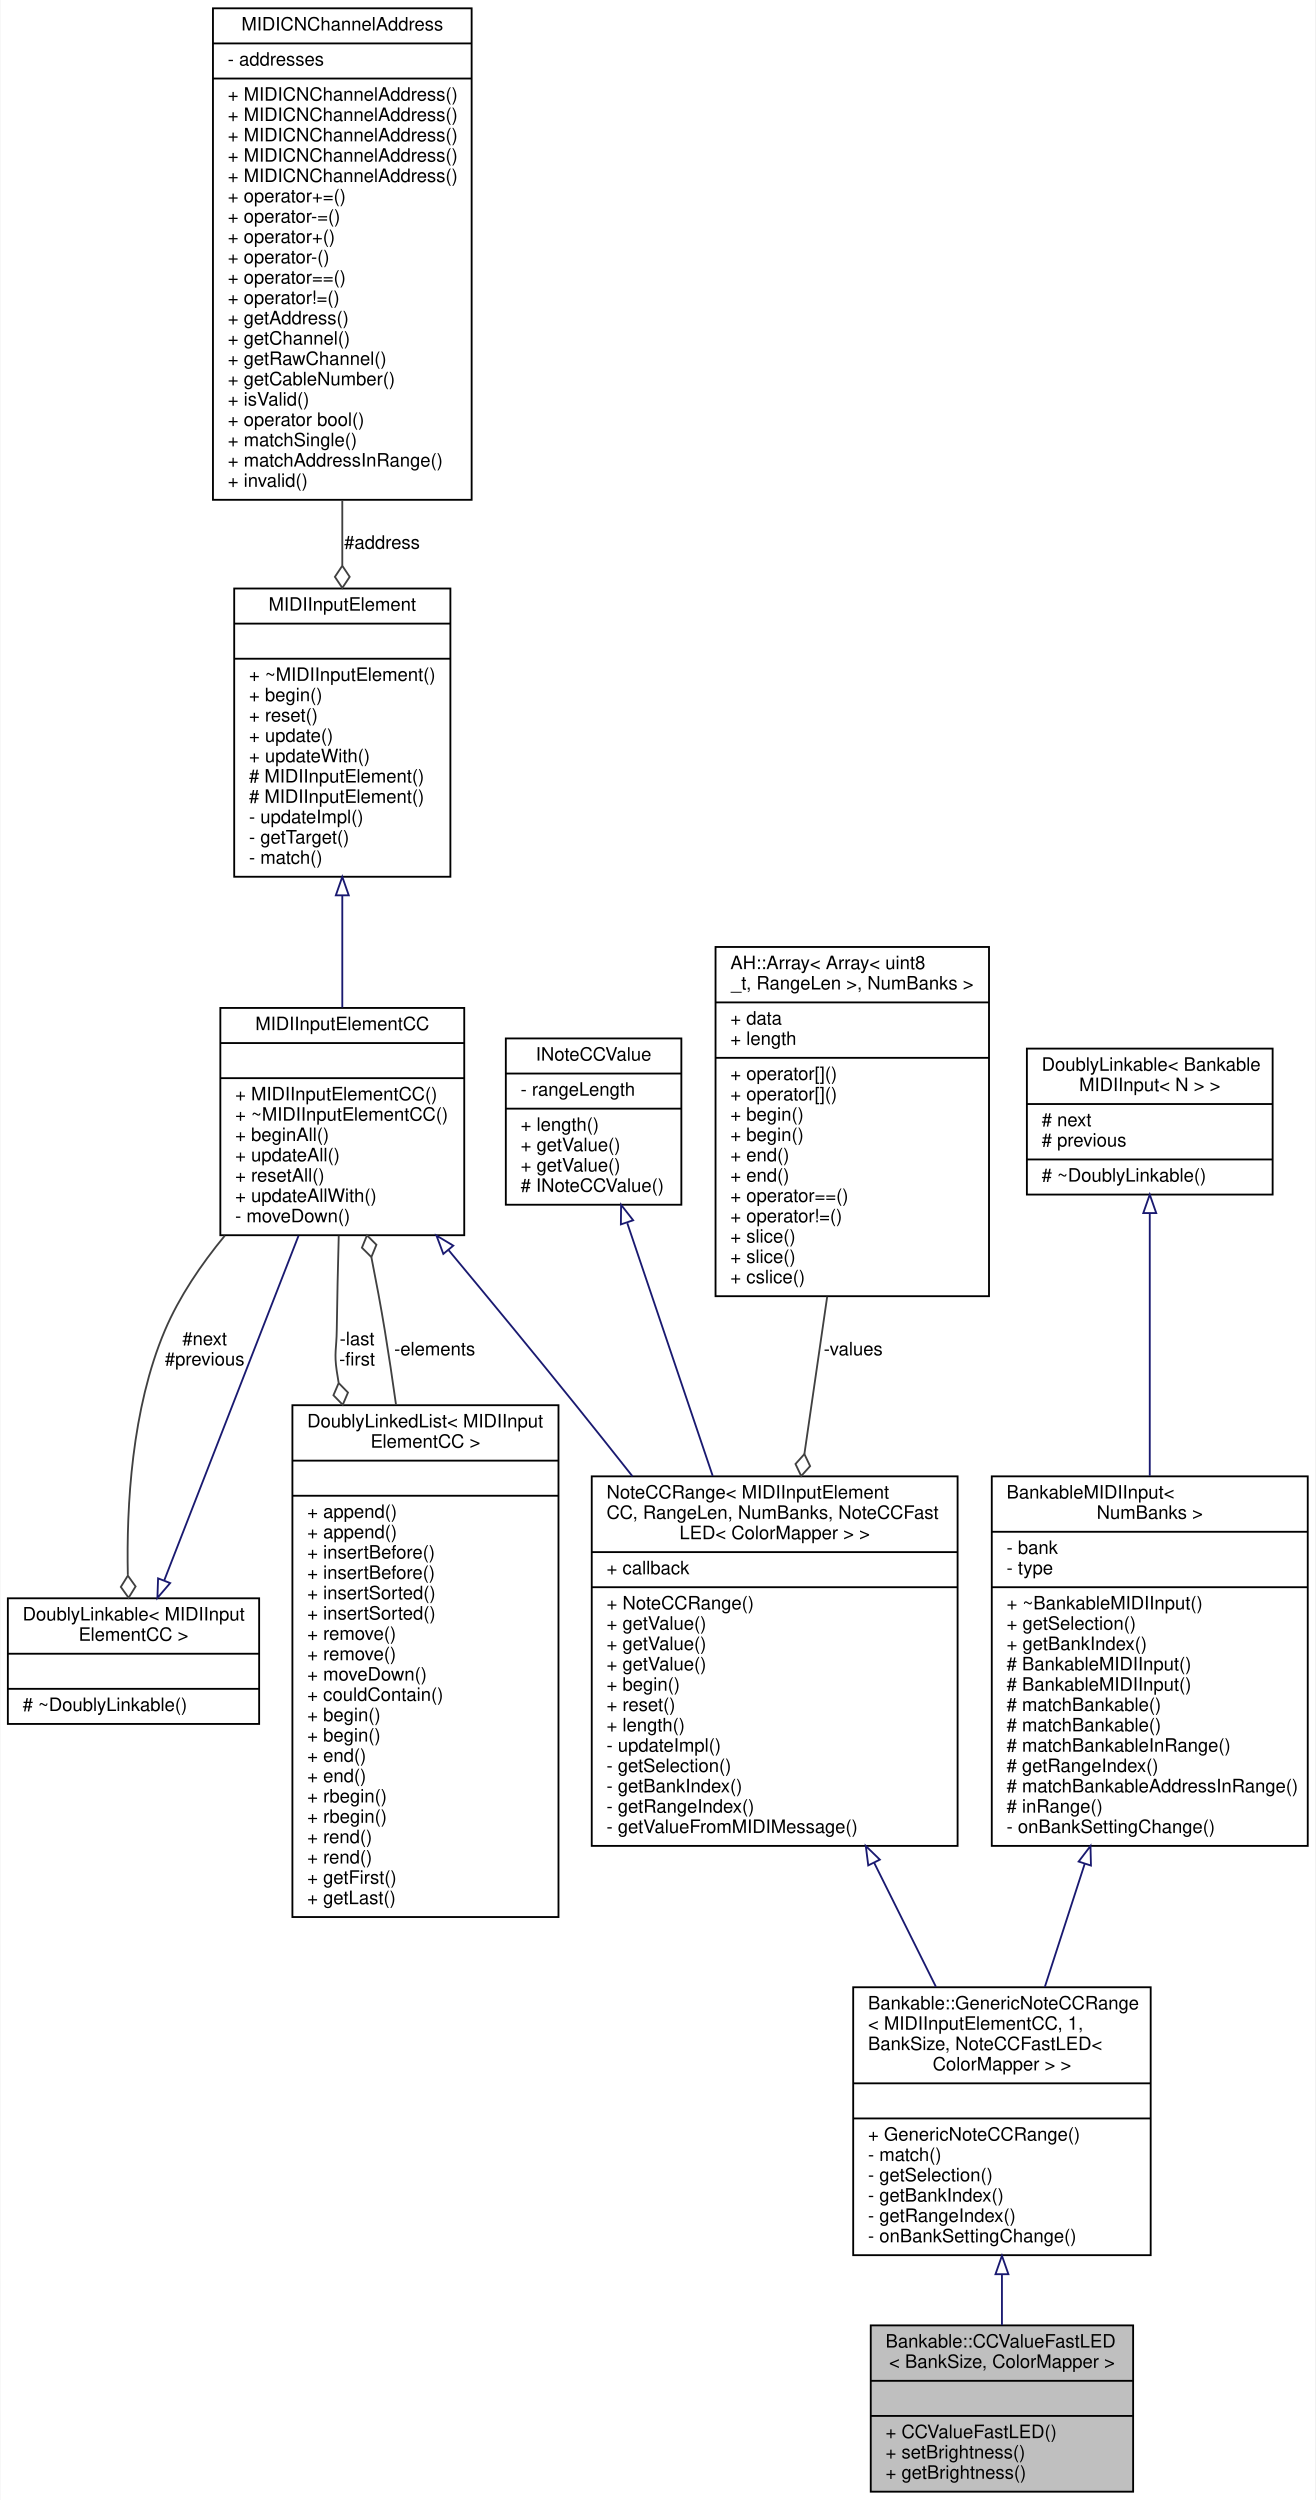
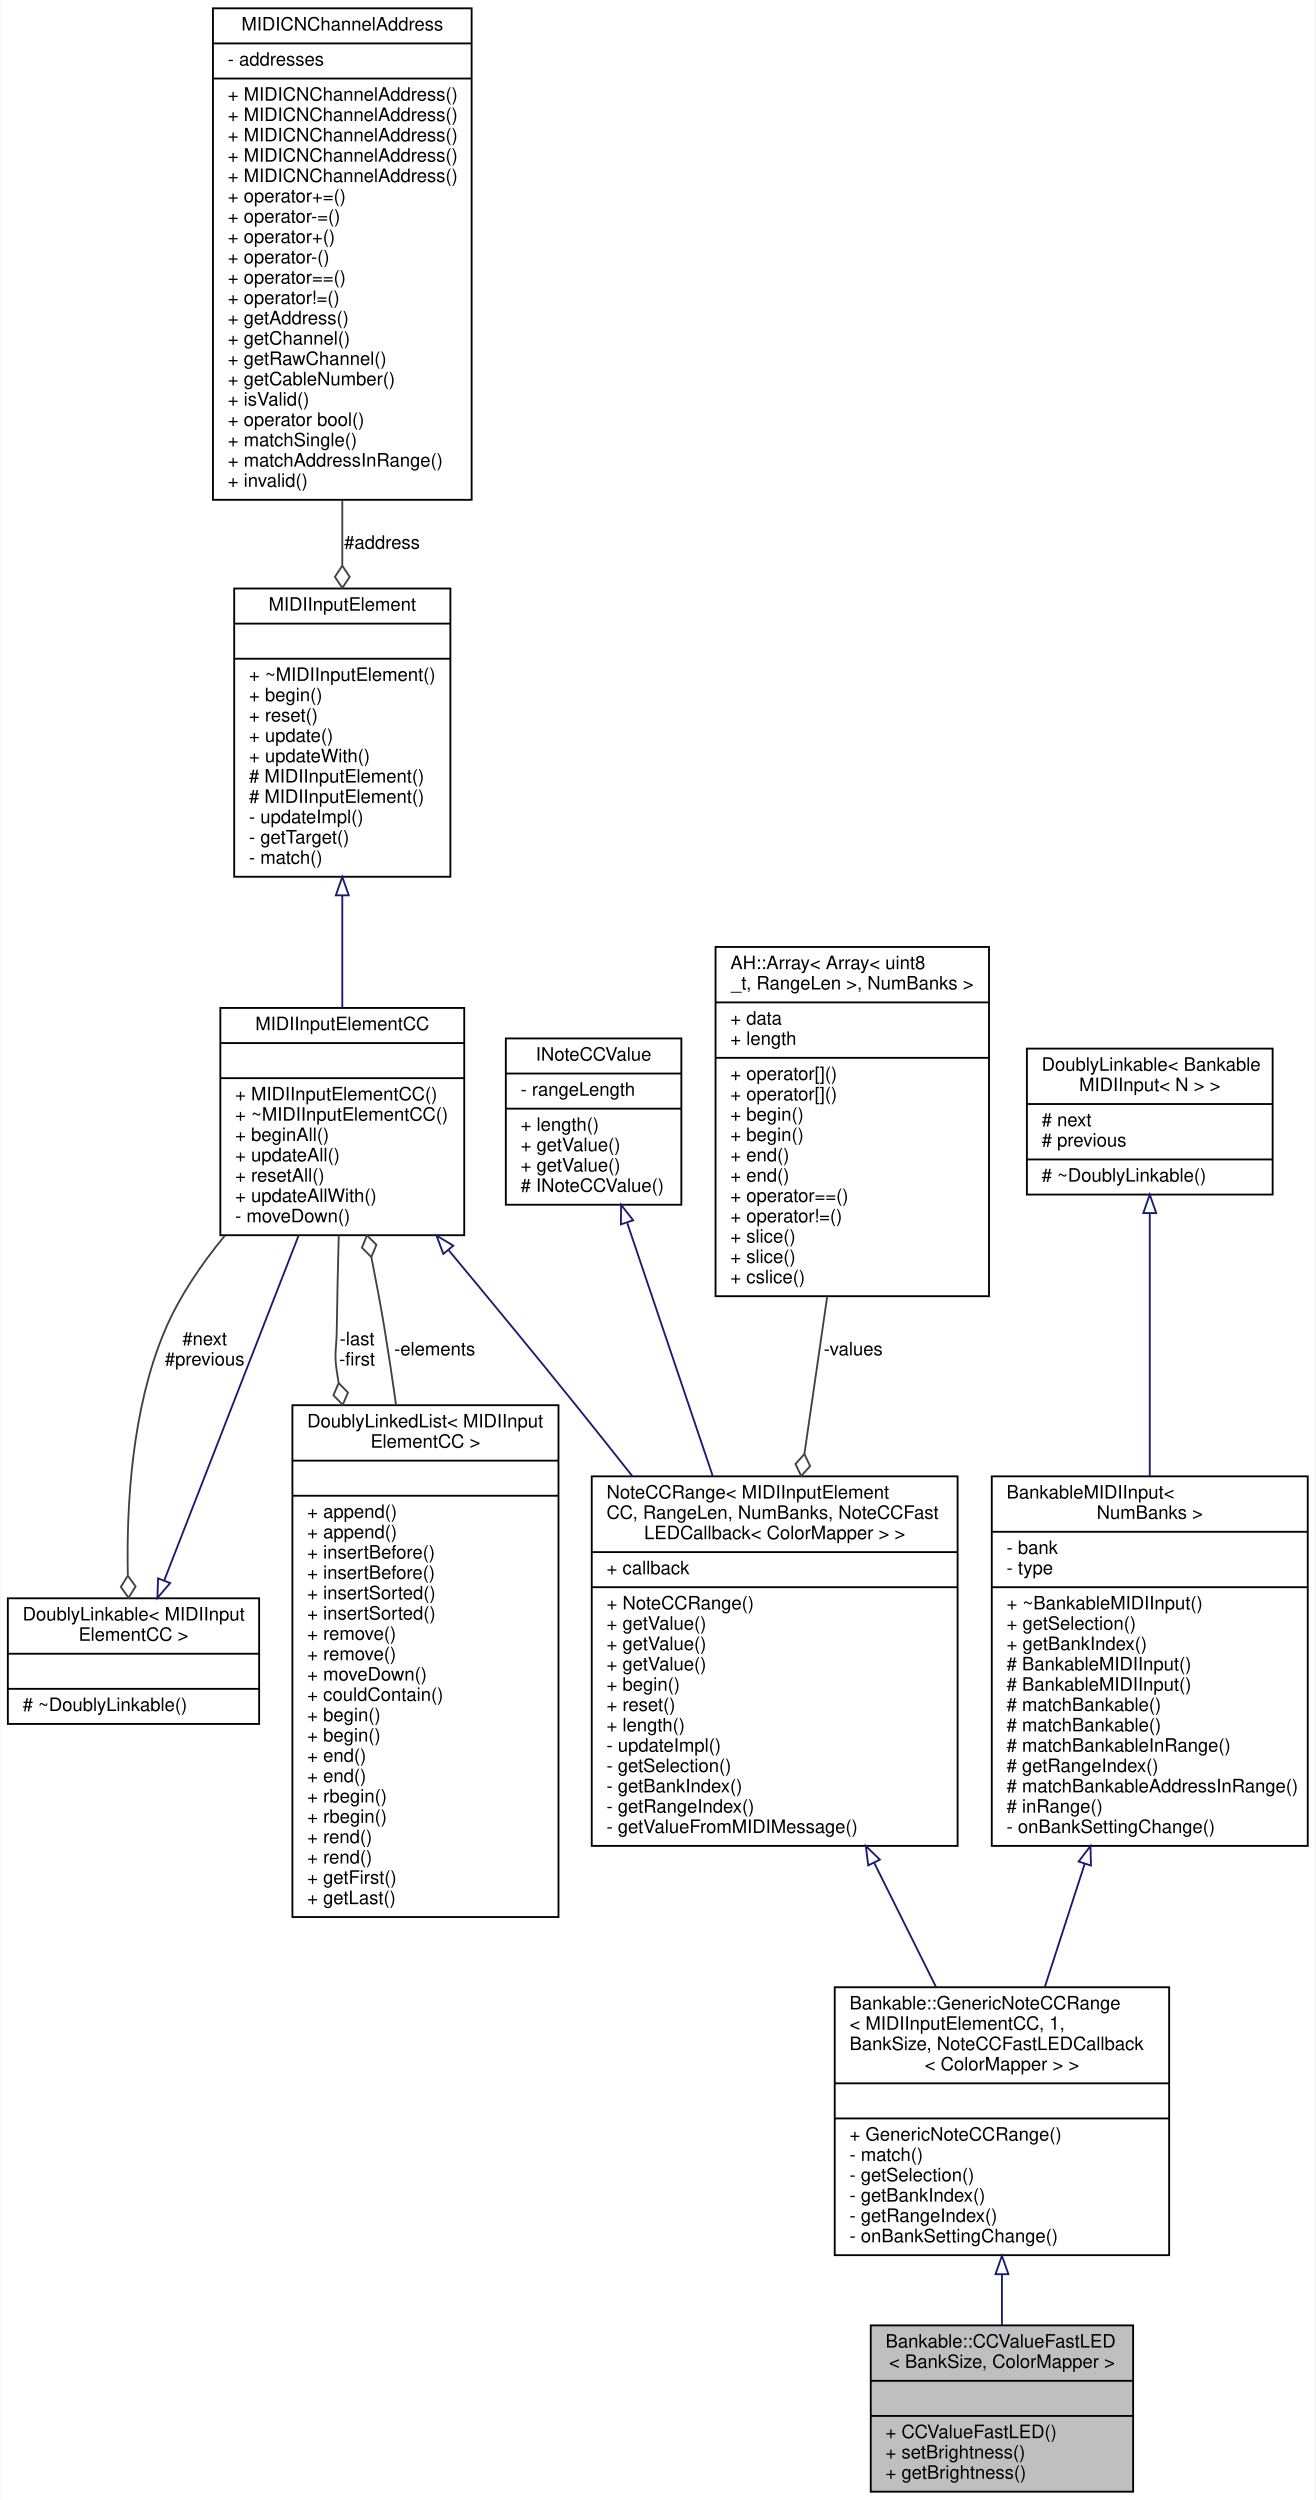
<svg xmlns="http://www.w3.org/2000/svg" xmlns:xlink="http://www.w3.org/1999/xlink" width="712pt" height="1353pt" viewBox="0.00 0.00 711.50 1353.00">
  <g id="graph0" class="graph" transform="scale(1 1) rotate(0) translate(4 1349)">
    <polygon fill="white" stroke="none" points="-4,4 -4,-1349 707.5,-1349 707.5,4 -4,4" />
    <g id="node1" class="node">
      <g id="a_node1">
        <a xlink:title=" ">
          <polygon fill="#bfbfbf" stroke="black" points="467,-0.5 467,-90.5 609,-90.5 609,-0.5 467,-0.5" />
          <text text-anchor="start" x="475" y="-78.5" font-family="Helvetica,sans-Serif" font-size="10.00">Bankable::CCValueFastLED</text>
          <text text-anchor="middle" x="538" y="-67.5" font-family="Helvetica,sans-Serif" font-size="10.00">&lt; BankSize, ColorMapper &gt;</text>
          <polyline fill="none" stroke="black" points="467,-60.5 609,-60.5 " />
          <text text-anchor="middle" x="538" y="-48.5" font-family="Helvetica,sans-Serif" font-size="10.00"> </text>
          <polyline fill="none" stroke="black" points="467,-41.5 609,-41.5 " />
          <text text-anchor="start" x="475" y="-29.5" font-family="Helvetica,sans-Serif" font-size="10.00">+ CCValueFastLED()</text>
          <text text-anchor="start" x="475" y="-18.5" font-family="Helvetica,sans-Serif" font-size="10.00">+ setBrightness()</text>
          <text text-anchor="start" x="475" y="-7.5" font-family="Helvetica,sans-Serif" font-size="10.00">+ getBrightness()</text>
        </a>
      </g>
    </g>
    <g id="node2" class="node">
      <g id="a_node2">
        <a xlink:href="../../da/df0/classBankable_1_1GenericNoteCCRange.html" target="_top" xlink:title=" ">
-           <polygon fill="white" stroke="black" points="457.5,-128.5 457.5,-273.5 618.5,-273.5 618.5,-128.5 457.5,-128.5" />
-           <text text-anchor="start" x="465.5" y="-261.5" font-family="Helvetica,sans-Serif" font-size="10.00">Bankable::GenericNoteCCRange</text>
-           <text text-anchor="start" x="465.5" y="-250.5" font-family="Helvetica,sans-Serif" font-size="10.00">&lt; MIDIInputElementCC, 1,</text>
-           <text text-anchor="start" x="465.5" y="-239.5" font-family="Helvetica,sans-Serif" font-size="10.00"> BankSize, NoteCCFastLED&lt;</text>
-           <text text-anchor="middle" x="538" y="-228.5" font-family="Helvetica,sans-Serif" font-size="10.00"> ColorMapper &gt; &gt;</text>
-           <polyline fill="none" stroke="black" points="457.5,-221.5 618.5,-221.5 " />
+           <polygon fill="white" stroke="black" points="447.5,-128.5 447.5,-273.5 628.5,-273.5 628.5,-128.5 447.5,-128.5" />
+           <text text-anchor="start" x="455.5" y="-261.5" font-family="Helvetica,sans-Serif" font-size="10.00">Bankable::GenericNoteCCRange</text>
+           <text text-anchor="start" x="455.5" y="-250.5" font-family="Helvetica,sans-Serif" font-size="10.00">&lt; MIDIInputElementCC, 1,</text>
+           <text text-anchor="start" x="455.5" y="-239.5" font-family="Helvetica,sans-Serif" font-size="10.00"> BankSize, NoteCCFastLEDCallback</text>
+           <text text-anchor="middle" x="538" y="-228.5" font-family="Helvetica,sans-Serif" font-size="10.00">&lt; ColorMapper &gt; &gt;</text>
+           <polyline fill="none" stroke="black" points="447.5,-221.5 628.5,-221.5 " />
          <text text-anchor="middle" x="538" y="-209.5" font-family="Helvetica,sans-Serif" font-size="10.00"> </text>
-           <polyline fill="none" stroke="black" points="457.5,-202.5 618.5,-202.5 " />
-           <text text-anchor="start" x="465.5" y="-190.5" font-family="Helvetica,sans-Serif" font-size="10.00">+ GenericNoteCCRange()</text>
-           <text text-anchor="start" x="465.5" y="-179.5" font-family="Helvetica,sans-Serif" font-size="10.00">- match()</text>
-           <text text-anchor="start" x="465.5" y="-168.5" font-family="Helvetica,sans-Serif" font-size="10.00">- getSelection()</text>
-           <text text-anchor="start" x="465.5" y="-157.5" font-family="Helvetica,sans-Serif" font-size="10.00">- getBankIndex()</text>
-           <text text-anchor="start" x="465.5" y="-146.5" font-family="Helvetica,sans-Serif" font-size="10.00">- getRangeIndex()</text>
-           <text text-anchor="start" x="465.5" y="-135.5" font-family="Helvetica,sans-Serif" font-size="10.00">- onBankSettingChange()</text>
+           <polyline fill="none" stroke="black" points="447.5,-202.5 628.5,-202.5 " />
+           <text text-anchor="start" x="455.5" y="-190.5" font-family="Helvetica,sans-Serif" font-size="10.00">+ GenericNoteCCRange()</text>
+           <text text-anchor="start" x="455.5" y="-179.5" font-family="Helvetica,sans-Serif" font-size="10.00">- match()</text>
+           <text text-anchor="start" x="455.5" y="-168.5" font-family="Helvetica,sans-Serif" font-size="10.00">- getSelection()</text>
+           <text text-anchor="start" x="455.5" y="-157.5" font-family="Helvetica,sans-Serif" font-size="10.00">- getBankIndex()</text>
+           <text text-anchor="start" x="455.5" y="-146.5" font-family="Helvetica,sans-Serif" font-size="10.00">- getRangeIndex()</text>
+           <text text-anchor="start" x="455.5" y="-135.5" font-family="Helvetica,sans-Serif" font-size="10.00">- onBankSettingChange()</text>
        </a>
      </g>
    </g>
    <g id="edge1" class="edge">
      <path fill="none" stroke="midnightblue" d="M538,-117.984C538,-108.589 538,-99.3 538,-90.683" />
      <polygon fill="none" stroke="midnightblue" points="534.5,-118.194 538,-128.194 541.5,-118.194 534.5,-118.194" />
    </g>
    <g id="node3" class="node">
      <g id="a_node3">
        <a xlink:href="../../d2/df4/classNoteCCRange.html" target="_top" xlink:title=" ">
          <polygon fill="white" stroke="black" points="316,-350 316,-550 514,-550 514,-350 316,-350" />
          <text text-anchor="start" x="324" y="-538" font-family="Helvetica,sans-Serif" font-size="10.00">NoteCCRange&lt; MIDIInputElement</text>
          <text text-anchor="start" x="324" y="-527" font-family="Helvetica,sans-Serif" font-size="10.00">CC, RangeLen, NumBanks, NoteCCFast</text>
-           <text text-anchor="middle" x="415" y="-516" font-family="Helvetica,sans-Serif" font-size="10.00">LED&lt; ColorMapper &gt; &gt;</text>
+           <text text-anchor="middle" x="415" y="-516" font-family="Helvetica,sans-Serif" font-size="10.00">LEDCallback&lt; ColorMapper &gt; &gt;</text>
          <polyline fill="none" stroke="black" points="316,-509 514,-509 " />
          <text text-anchor="start" x="324" y="-497" font-family="Helvetica,sans-Serif" font-size="10.00">+ callback</text>
          <polyline fill="none" stroke="black" points="316,-490 514,-490 " />
          <text text-anchor="start" x="324" y="-478" font-family="Helvetica,sans-Serif" font-size="10.00">+ NoteCCRange()</text>
          <text text-anchor="start" x="324" y="-467" font-family="Helvetica,sans-Serif" font-size="10.00">+ getValue()</text>
          <text text-anchor="start" x="324" y="-456" font-family="Helvetica,sans-Serif" font-size="10.00">+ getValue()</text>
          <text text-anchor="start" x="324" y="-445" font-family="Helvetica,sans-Serif" font-size="10.00">+ getValue()</text>
          <text text-anchor="start" x="324" y="-434" font-family="Helvetica,sans-Serif" font-size="10.00">+ begin()</text>
          <text text-anchor="start" x="324" y="-423" font-family="Helvetica,sans-Serif" font-size="10.00">+ reset()</text>
          <text text-anchor="start" x="324" y="-412" font-family="Helvetica,sans-Serif" font-size="10.00">+ length()</text>
          <text text-anchor="start" x="324" y="-401" font-family="Helvetica,sans-Serif" font-size="10.00">- updateImpl()</text>
          <text text-anchor="start" x="324" y="-390" font-family="Helvetica,sans-Serif" font-size="10.00">- getSelection()</text>
          <text text-anchor="start" x="324" y="-379" font-family="Helvetica,sans-Serif" font-size="10.00">- getBankIndex()</text>
          <text text-anchor="start" x="324" y="-368" font-family="Helvetica,sans-Serif" font-size="10.00">- getRangeIndex()</text>
          <text text-anchor="start" x="324" y="-357" font-family="Helvetica,sans-Serif" font-size="10.00">- getValueFromMIDIMessage()</text>
        </a>
      </g>
    </g>
    <g id="edge2" class="edge">
      <path fill="none" stroke="midnightblue" d="M468.811,-340.941C480.143,-318.185 491.829,-294.718 502.297,-273.697" />
      <polygon fill="none" stroke="midnightblue" points="465.645,-339.447 464.32,-349.959 471.911,-342.568 465.645,-339.447" />
    </g>
    <g id="node4" class="node">
      <g id="a_node4">
        <a xlink:href="../../d3/d96/classMIDIInputElementCC.html" target="_top" xlink:title="Class for objects that listen for incoming MIDI Controller Change events.">
          <polygon fill="white" stroke="black" points="115,-680.5 115,-803.5 247,-803.5 247,-680.5 115,-680.5" />
          <text text-anchor="middle" x="181" y="-791.5" font-family="Helvetica,sans-Serif" font-size="10.00">MIDIInputElementCC</text>
          <polyline fill="none" stroke="black" points="115,-784.5 247,-784.5 " />
          <text text-anchor="middle" x="181" y="-772.5" font-family="Helvetica,sans-Serif" font-size="10.00"> </text>
          <polyline fill="none" stroke="black" points="115,-765.5 247,-765.5 " />
          <text text-anchor="start" x="123" y="-753.5" font-family="Helvetica,sans-Serif" font-size="10.00">+ MIDIInputElementCC()</text>
          <text text-anchor="start" x="123" y="-742.5" font-family="Helvetica,sans-Serif" font-size="10.00">+ ~MIDIInputElementCC()</text>
          <text text-anchor="start" x="123" y="-731.5" font-family="Helvetica,sans-Serif" font-size="10.00">+ beginAll()</text>
          <text text-anchor="start" x="123" y="-720.5" font-family="Helvetica,sans-Serif" font-size="10.00">+ updateAll()</text>
          <text text-anchor="start" x="123" y="-709.5" font-family="Helvetica,sans-Serif" font-size="10.00">+ resetAll()</text>
          <text text-anchor="start" x="123" y="-698.5" font-family="Helvetica,sans-Serif" font-size="10.00">+ updateAllWith()</text>
          <text text-anchor="start" x="123" y="-687.5" font-family="Helvetica,sans-Serif" font-size="10.00">- moveDown()</text>
        </a>
      </g>
    </g>
    <g id="edge3" class="edge">
      <path fill="none" stroke="midnightblue" d="M238.579,-672.373C260.198,-646.388 284.883,-616.457 307,-589 317.115,-576.443 327.671,-563.17 338.051,-550.017" />
      <polygon fill="none" stroke="midnightblue" points="235.684,-670.38 231.974,-680.304 241.063,-674.86 235.684,-670.38" />
    </g>
    <g id="node7" class="node">
      <g id="a_node7">
        <a xlink:href="../../d4/d23/classDoublyLinkable.html" target="_top" xlink:title=" ">
          <polygon fill="white" stroke="black" points="0,-416 0,-484 136,-484 136,-416 0,-416" />
          <text text-anchor="start" x="8" y="-472" font-family="Helvetica,sans-Serif" font-size="10.00">DoublyLinkable&lt; MIDIInput</text>
          <text text-anchor="middle" x="68" y="-461" font-family="Helvetica,sans-Serif" font-size="10.00">ElementCC &gt;</text>
          <polyline fill="none" stroke="black" points="0,-454 136,-454 " />
          <text text-anchor="middle" x="68" y="-442" font-family="Helvetica,sans-Serif" font-size="10.00"> </text>
          <polyline fill="none" stroke="black" points="0,-435 136,-435 " />
          <text text-anchor="start" x="8" y="-423" font-family="Helvetica,sans-Serif" font-size="10.00"># ~DoublyLinkable()</text>
        </a>
      </g>
    </g>
    <g id="edge7" class="edge">
      <path fill="none" stroke="#404040" d="M117.392,-680.221C104.626,-664.737 92.764,-647.266 85,-629 67.022,-586.704 64.152,-533.799 64.928,-496.7" />
      <polygon fill="none" stroke="#404040" points="64.942,-496.274 61.142,-490.146 65.336,-484.28 69.137,-490.409 64.942,-496.274" />
      <text text-anchor="middle" x="106.5" y="-621" font-family="Helvetica,sans-Serif" font-size="10.00"> #next</text>
      <text text-anchor="middle" x="106.5" y="-610" font-family="Helvetica,sans-Serif" font-size="10.00">#previous</text>
    </g>
    <g id="node8" class="node">
      <g id="a_node8">
        <a xlink:href="../../dd/d16/classDoublyLinkedList.html" target="_top" xlink:title=" ">
          <polygon fill="white" stroke="black" points="154,-311.5 154,-588.5 298,-588.5 298,-311.5 154,-311.5" />
          <text text-anchor="start" x="162" y="-576.5" font-family="Helvetica,sans-Serif" font-size="10.00">DoublyLinkedList&lt; MIDIInput</text>
          <text text-anchor="middle" x="226" y="-565.5" font-family="Helvetica,sans-Serif" font-size="10.00">ElementCC &gt;</text>
          <polyline fill="none" stroke="black" points="154,-558.5 298,-558.5 " />
          <text text-anchor="middle" x="226" y="-546.5" font-family="Helvetica,sans-Serif" font-size="10.00"> </text>
          <polyline fill="none" stroke="black" points="154,-539.5 298,-539.5 " />
          <text text-anchor="start" x="162" y="-527.5" font-family="Helvetica,sans-Serif" font-size="10.00">+ append()</text>
          <text text-anchor="start" x="162" y="-516.5" font-family="Helvetica,sans-Serif" font-size="10.00">+ append()</text>
          <text text-anchor="start" x="162" y="-505.5" font-family="Helvetica,sans-Serif" font-size="10.00">+ insertBefore()</text>
          <text text-anchor="start" x="162" y="-494.5" font-family="Helvetica,sans-Serif" font-size="10.00">+ insertBefore()</text>
          <text text-anchor="start" x="162" y="-483.5" font-family="Helvetica,sans-Serif" font-size="10.00">+ insertSorted()</text>
          <text text-anchor="start" x="162" y="-472.5" font-family="Helvetica,sans-Serif" font-size="10.00">+ insertSorted()</text>
          <text text-anchor="start" x="162" y="-461.5" font-family="Helvetica,sans-Serif" font-size="10.00">+ remove()</text>
          <text text-anchor="start" x="162" y="-450.5" font-family="Helvetica,sans-Serif" font-size="10.00">+ remove()</text>
          <text text-anchor="start" x="162" y="-439.5" font-family="Helvetica,sans-Serif" font-size="10.00">+ moveDown()</text>
          <text text-anchor="start" x="162" y="-428.5" font-family="Helvetica,sans-Serif" font-size="10.00">+ couldContain()</text>
          <text text-anchor="start" x="162" y="-417.5" font-family="Helvetica,sans-Serif" font-size="10.00">+ begin()</text>
          <text text-anchor="start" x="162" y="-406.5" font-family="Helvetica,sans-Serif" font-size="10.00">+ begin()</text>
          <text text-anchor="start" x="162" y="-395.5" font-family="Helvetica,sans-Serif" font-size="10.00">+ end()</text>
          <text text-anchor="start" x="162" y="-384.5" font-family="Helvetica,sans-Serif" font-size="10.00">+ end()</text>
          <text text-anchor="start" x="162" y="-373.5" font-family="Helvetica,sans-Serif" font-size="10.00">+ rbegin()</text>
          <text text-anchor="start" x="162" y="-362.5" font-family="Helvetica,sans-Serif" font-size="10.00">+ rbegin()</text>
          <text text-anchor="start" x="162" y="-351.5" font-family="Helvetica,sans-Serif" font-size="10.00">+ rend()</text>
          <text text-anchor="start" x="162" y="-340.5" font-family="Helvetica,sans-Serif" font-size="10.00">+ rend()</text>
          <text text-anchor="start" x="162" y="-329.5" font-family="Helvetica,sans-Serif" font-size="10.00">+ getFirst()</text>
          <text text-anchor="start" x="162" y="-318.5" font-family="Helvetica,sans-Serif" font-size="10.00">+ getLast()</text>
        </a>
      </g>
    </g>
    <g id="edge9" class="edge">
      <path fill="none" stroke="#404040" d="M179.077,-680.264C178.631,-663.644 178.223,-645.629 178,-629 177.869,-619.223 176.546,-616.669 178,-607 178.311,-604.929 178.645,-602.848 178.999,-600.758" />
      <polygon fill="none" stroke="#404040" points="179.044,-600.516 176.209,-593.885 181.239,-588.718 184.074,-595.349 179.044,-600.516" />
      <text text-anchor="middle" x="189" y="-621" font-family="Helvetica,sans-Serif" font-size="10.00"> -last</text>
      <text text-anchor="middle" x="189" y="-610" font-family="Helvetica,sans-Serif" font-size="10.00">-first</text>
    </g>
    <g id="node5" class="node">
      <g id="a_node5">
        <a xlink:href="../../d9/db1/classMIDIInputElement.html" target="_top" xlink:title="A class for objects that listen for incoming MIDI events.">
          <polygon fill="white" stroke="black" points="122.5,-874.5 122.5,-1030.5 239.5,-1030.5 239.5,-874.5 122.5,-874.5" />
          <text text-anchor="middle" x="181" y="-1018.5" font-family="Helvetica,sans-Serif" font-size="10.00">MIDIInputElement</text>
          <polyline fill="none" stroke="black" points="122.5,-1011.5 239.5,-1011.5 " />
          <text text-anchor="middle" x="181" y="-999.5" font-family="Helvetica,sans-Serif" font-size="10.00"> </text>
          <polyline fill="none" stroke="black" points="122.5,-992.5 239.5,-992.5 " />
          <text text-anchor="start" x="130.5" y="-980.5" font-family="Helvetica,sans-Serif" font-size="10.00">+ ~MIDIInputElement()</text>
          <text text-anchor="start" x="130.5" y="-969.5" font-family="Helvetica,sans-Serif" font-size="10.00">+ begin()</text>
          <text text-anchor="start" x="130.5" y="-958.5" font-family="Helvetica,sans-Serif" font-size="10.00">+ reset()</text>
          <text text-anchor="start" x="130.5" y="-947.5" font-family="Helvetica,sans-Serif" font-size="10.00">+ update()</text>
          <text text-anchor="start" x="130.5" y="-936.5" font-family="Helvetica,sans-Serif" font-size="10.00">+ updateWith()</text>
          <text text-anchor="start" x="130.5" y="-925.5" font-family="Helvetica,sans-Serif" font-size="10.00"># MIDIInputElement()</text>
          <text text-anchor="start" x="130.5" y="-914.5" font-family="Helvetica,sans-Serif" font-size="10.00"># MIDIInputElement()</text>
          <text text-anchor="start" x="130.5" y="-903.5" font-family="Helvetica,sans-Serif" font-size="10.00">- updateImpl()</text>
          <text text-anchor="start" x="130.5" y="-892.5" font-family="Helvetica,sans-Serif" font-size="10.00">- getTarget()</text>
          <text text-anchor="start" x="130.5" y="-881.5" font-family="Helvetica,sans-Serif" font-size="10.00">- match()</text>
        </a>
      </g>
    </g>
    <g id="edge4" class="edge">
      <path fill="none" stroke="midnightblue" d="M181,-864.238C181,-843.9 181,-822.676 181,-803.774" />
      <polygon fill="none" stroke="midnightblue" points="177.5,-864.455 181,-874.455 184.5,-864.455 177.5,-864.455" />
    </g>
    <g id="node6" class="node">
      <g id="a_node6">
        <a xlink:href="../../d3/d10/classMIDICNChannelAddress.html" target="_top" xlink:title="A type-safe utility class for saving a MIDI address consisting of a 7-bit address,...">
          <polygon fill="white" stroke="black" points="111,-1078.5 111,-1344.5 251,-1344.5 251,-1078.5 111,-1078.5" />
          <text text-anchor="middle" x="181" y="-1332.5" font-family="Helvetica,sans-Serif" font-size="10.00">MIDICNChannelAddress</text>
          <polyline fill="none" stroke="black" points="111,-1325.5 251,-1325.5 " />
          <text text-anchor="start" x="119" y="-1313.5" font-family="Helvetica,sans-Serif" font-size="10.00">- addresses</text>
          <polyline fill="none" stroke="black" points="111,-1306.5 251,-1306.5 " />
          <text text-anchor="start" x="119" y="-1294.5" font-family="Helvetica,sans-Serif" font-size="10.00">+ MIDICNChannelAddress()</text>
          <text text-anchor="start" x="119" y="-1283.5" font-family="Helvetica,sans-Serif" font-size="10.00">+ MIDICNChannelAddress()</text>
          <text text-anchor="start" x="119" y="-1272.5" font-family="Helvetica,sans-Serif" font-size="10.00">+ MIDICNChannelAddress()</text>
          <text text-anchor="start" x="119" y="-1261.5" font-family="Helvetica,sans-Serif" font-size="10.00">+ MIDICNChannelAddress()</text>
          <text text-anchor="start" x="119" y="-1250.5" font-family="Helvetica,sans-Serif" font-size="10.00">+ MIDICNChannelAddress()</text>
          <text text-anchor="start" x="119" y="-1239.5" font-family="Helvetica,sans-Serif" font-size="10.00">+ operator+=()</text>
          <text text-anchor="start" x="119" y="-1228.5" font-family="Helvetica,sans-Serif" font-size="10.00">+ operator-=()</text>
          <text text-anchor="start" x="119" y="-1217.5" font-family="Helvetica,sans-Serif" font-size="10.00">+ operator+()</text>
          <text text-anchor="start" x="119" y="-1206.5" font-family="Helvetica,sans-Serif" font-size="10.00">+ operator-()</text>
          <text text-anchor="start" x="119" y="-1195.5" font-family="Helvetica,sans-Serif" font-size="10.00">+ operator==()</text>
          <text text-anchor="start" x="119" y="-1184.5" font-family="Helvetica,sans-Serif" font-size="10.00">+ operator!=()</text>
          <text text-anchor="start" x="119" y="-1173.5" font-family="Helvetica,sans-Serif" font-size="10.00">+ getAddress()</text>
          <text text-anchor="start" x="119" y="-1162.5" font-family="Helvetica,sans-Serif" font-size="10.00">+ getChannel()</text>
          <text text-anchor="start" x="119" y="-1151.5" font-family="Helvetica,sans-Serif" font-size="10.00">+ getRawChannel()</text>
          <text text-anchor="start" x="119" y="-1140.5" font-family="Helvetica,sans-Serif" font-size="10.00">+ getCableNumber()</text>
          <text text-anchor="start" x="119" y="-1129.5" font-family="Helvetica,sans-Serif" font-size="10.00">+ isValid()</text>
          <text text-anchor="start" x="119" y="-1118.5" font-family="Helvetica,sans-Serif" font-size="10.00">+ operator bool()</text>
          <text text-anchor="start" x="119" y="-1107.5" font-family="Helvetica,sans-Serif" font-size="10.00">+ matchSingle()</text>
          <text text-anchor="start" x="119" y="-1096.5" font-family="Helvetica,sans-Serif" font-size="10.00">+ matchAddressInRange()</text>
          <text text-anchor="start" x="119" y="-1085.5" font-family="Helvetica,sans-Serif" font-size="10.00">+ invalid()</text>
        </a>
      </g>
    </g>
    <g id="edge5" class="edge">
      <path fill="none" stroke="#404040" d="M181,-1078.24C181,-1066.31 181,-1054.43 181,-1043.01" />
      <polygon fill="none" stroke="#404040" points="181,-1042.81 177,-1036.81 181,-1030.81 185,-1036.81 181,-1042.81" />
      <text text-anchor="middle" x="202.5" y="-1052" font-family="Helvetica,sans-Serif" font-size="10.00"> #address</text>
    </g>
    <g id="edge6" class="edge">
      <path fill="none" stroke="midnightblue" d="M84.6,-493.602C103.793,-542.857 135.53,-624.307 157.311,-680.206" />
      <polygon fill="none" stroke="midnightblue" points="87.827,-492.244 80.935,-484.197 81.305,-494.786 87.827,-492.244" />
    </g>
    <g id="edge8" class="edge">
      <path fill="none" stroke="#404040" d="M210.092,-588.663C208.183,-602.313 206.144,-615.941 204,-629 201.894,-641.822 199.362,-655.41 196.758,-668.534" />
      <polygon fill="none" stroke="#404040" points="196.733,-668.658 199.466,-675.332 194.357,-680.421 191.624,-673.748 196.733,-668.658" />
      <text text-anchor="middle" x="231" y="-615.5" font-family="Helvetica,sans-Serif" font-size="10.00"> -elements</text>
    </g>
    <g id="node9" class="node">
      <g id="a_node9">
        <a xlink:href="../../d7/dab/classINoteCCValue.html" target="_top" xlink:title=" ">
          <polygon fill="white" stroke="black" points="269.5,-697 269.5,-787 364.5,-787 364.5,-697 269.5,-697" />
          <text text-anchor="middle" x="317" y="-775" font-family="Helvetica,sans-Serif" font-size="10.00">INoteCCValue</text>
          <polyline fill="none" stroke="black" points="269.5,-768 364.5,-768 " />
          <text text-anchor="start" x="277.5" y="-756" font-family="Helvetica,sans-Serif" font-size="10.00">- rangeLength</text>
          <polyline fill="none" stroke="black" points="269.5,-749 364.5,-749 " />
          <text text-anchor="start" x="277.5" y="-737" font-family="Helvetica,sans-Serif" font-size="10.00">+ length()</text>
          <text text-anchor="start" x="277.5" y="-726" font-family="Helvetica,sans-Serif" font-size="10.00">+ getValue()</text>
          <text text-anchor="start" x="277.5" y="-715" font-family="Helvetica,sans-Serif" font-size="10.00">+ getValue()</text>
          <text text-anchor="start" x="277.5" y="-704" font-family="Helvetica,sans-Serif" font-size="10.00"># INoteCCValue()</text>
        </a>
      </g>
    </g>
    <g id="edge10" class="edge">
      <path fill="none" stroke="midnightblue" d="M335.238,-687.03C348.199,-648.676 365.982,-596.054 381.468,-550.228" />
      <polygon fill="none" stroke="midnightblue" points="331.77,-686.361 331.884,-696.955 338.401,-688.602 331.77,-686.361" />
    </g>
    <g id="node10" class="node">
      <g id="a_node10">
        <a xlink:href="../../d0/d32/structAH_1_1Array.html" target="_top" xlink:title=" ">
          <polygon fill="white" stroke="black" points="383,-647.5 383,-836.5 531,-836.5 531,-647.5 383,-647.5" />
          <text text-anchor="start" x="391" y="-824.5" font-family="Helvetica,sans-Serif" font-size="10.00">AH::Array&lt; Array&lt; uint8</text>
          <text text-anchor="middle" x="457" y="-813.5" font-family="Helvetica,sans-Serif" font-size="10.00">_t, RangeLen &gt;, NumBanks &gt;</text>
          <polyline fill="none" stroke="black" points="383,-806.5 531,-806.5 " />
          <text text-anchor="start" x="391" y="-794.5" font-family="Helvetica,sans-Serif" font-size="10.00">+ data</text>
          <text text-anchor="start" x="391" y="-783.5" font-family="Helvetica,sans-Serif" font-size="10.00">+ length</text>
          <polyline fill="none" stroke="black" points="383,-776.5 531,-776.5 " />
          <text text-anchor="start" x="391" y="-764.5" font-family="Helvetica,sans-Serif" font-size="10.00">+ operator[]()</text>
          <text text-anchor="start" x="391" y="-753.5" font-family="Helvetica,sans-Serif" font-size="10.00">+ operator[]()</text>
          <text text-anchor="start" x="391" y="-742.5" font-family="Helvetica,sans-Serif" font-size="10.00">+ begin()</text>
          <text text-anchor="start" x="391" y="-731.5" font-family="Helvetica,sans-Serif" font-size="10.00">+ begin()</text>
          <text text-anchor="start" x="391" y="-720.5" font-family="Helvetica,sans-Serif" font-size="10.00">+ end()</text>
          <text text-anchor="start" x="391" y="-709.5" font-family="Helvetica,sans-Serif" font-size="10.00">+ end()</text>
          <text text-anchor="start" x="391" y="-698.5" font-family="Helvetica,sans-Serif" font-size="10.00">+ operator==()</text>
          <text text-anchor="start" x="391" y="-687.5" font-family="Helvetica,sans-Serif" font-size="10.00">+ operator!=()</text>
          <text text-anchor="start" x="391" y="-676.5" font-family="Helvetica,sans-Serif" font-size="10.00">+ slice()</text>
          <text text-anchor="start" x="391" y="-665.5" font-family="Helvetica,sans-Serif" font-size="10.00">+ slice()</text>
          <text text-anchor="start" x="391" y="-654.5" font-family="Helvetica,sans-Serif" font-size="10.00">+ cslice()</text>
        </a>
      </g>
    </g>
    <g id="edge11" class="edge">
      <path fill="none" stroke="#404040" d="M443.422,-647.246C439.49,-620.096 435.159,-590.196 431.09,-562.095" />
      <polygon fill="none" stroke="#404040" points="431.083,-562.051 426.265,-556.687 429.363,-550.175 434.182,-555.54 431.083,-562.051" />
      <text text-anchor="middle" x="457.5" y="-615.5" font-family="Helvetica,sans-Serif" font-size="10.00"> -values</text>
    </g>
    <g id="node11" class="node">
      <g id="a_node11">
        <a xlink:href="../../db/d6e/classBankableMIDIInput.html" target="_top" xlink:title=" ">
          <polygon fill="white" stroke="black" points="532.5,-350 532.5,-550 703.5,-550 703.5,-350 532.5,-350" />
          <text text-anchor="start" x="540.5" y="-538" font-family="Helvetica,sans-Serif" font-size="10.00">BankableMIDIInput&lt;</text>
          <text text-anchor="middle" x="618" y="-527" font-family="Helvetica,sans-Serif" font-size="10.00"> NumBanks &gt;</text>
          <polyline fill="none" stroke="black" points="532.5,-520 703.5,-520 " />
          <text text-anchor="start" x="540.5" y="-508" font-family="Helvetica,sans-Serif" font-size="10.00">- bank</text>
          <text text-anchor="start" x="540.5" y="-497" font-family="Helvetica,sans-Serif" font-size="10.00">- type</text>
          <polyline fill="none" stroke="black" points="532.5,-490 703.5,-490 " />
          <text text-anchor="start" x="540.5" y="-478" font-family="Helvetica,sans-Serif" font-size="10.00">+ ~BankableMIDIInput()</text>
          <text text-anchor="start" x="540.5" y="-467" font-family="Helvetica,sans-Serif" font-size="10.00">+ getSelection()</text>
          <text text-anchor="start" x="540.5" y="-456" font-family="Helvetica,sans-Serif" font-size="10.00">+ getBankIndex()</text>
          <text text-anchor="start" x="540.5" y="-445" font-family="Helvetica,sans-Serif" font-size="10.00"># BankableMIDIInput()</text>
          <text text-anchor="start" x="540.5" y="-434" font-family="Helvetica,sans-Serif" font-size="10.00"># BankableMIDIInput()</text>
          <text text-anchor="start" x="540.5" y="-423" font-family="Helvetica,sans-Serif" font-size="10.00"># matchBankable()</text>
          <text text-anchor="start" x="540.5" y="-412" font-family="Helvetica,sans-Serif" font-size="10.00"># matchBankable()</text>
          <text text-anchor="start" x="540.5" y="-401" font-family="Helvetica,sans-Serif" font-size="10.00"># matchBankableInRange()</text>
          <text text-anchor="start" x="540.5" y="-390" font-family="Helvetica,sans-Serif" font-size="10.00"># getRangeIndex()</text>
          <text text-anchor="start" x="540.5" y="-379" font-family="Helvetica,sans-Serif" font-size="10.00"># matchBankableAddressInRange()</text>
          <text text-anchor="start" x="540.5" y="-368" font-family="Helvetica,sans-Serif" font-size="10.00"># inRange()</text>
          <text text-anchor="start" x="540.5" y="-357" font-family="Helvetica,sans-Serif" font-size="10.00">- onBankSettingChange()</text>
        </a>
      </g>
    </g>
    <g id="edge12" class="edge">
      <path fill="none" stroke="midnightblue" d="M582.806,-340.337C575.496,-317.77 567.97,-294.532 561.222,-273.697" />
      <polygon fill="none" stroke="midnightblue" points="579.511,-341.524 585.922,-349.959 586.17,-339.367 579.511,-341.524" />
    </g>
    <g id="node12" class="node">
      <g id="a_node12">
        <a xlink:href="../../d4/d23/classDoublyLinkable.html" target="_top" xlink:title=" ">
          <polygon fill="white" stroke="black" points="551.5,-702.5 551.5,-781.5 684.5,-781.5 684.5,-702.5 551.5,-702.5" />
          <text text-anchor="start" x="559.5" y="-769.5" font-family="Helvetica,sans-Serif" font-size="10.00">DoublyLinkable&lt; Bankable</text>
          <text text-anchor="middle" x="618" y="-758.5" font-family="Helvetica,sans-Serif" font-size="10.00">MIDIInput&lt; N &gt; &gt;</text>
          <polyline fill="none" stroke="black" points="551.5,-751.5 684.5,-751.5 " />
          <text text-anchor="start" x="559.5" y="-739.5" font-family="Helvetica,sans-Serif" font-size="10.00"># next</text>
          <text text-anchor="start" x="559.5" y="-728.5" font-family="Helvetica,sans-Serif" font-size="10.00"># previous</text>
          <polyline fill="none" stroke="black" points="551.5,-721.5 684.5,-721.5 " />
          <text text-anchor="start" x="559.5" y="-709.5" font-family="Helvetica,sans-Serif" font-size="10.00"># ~DoublyLinkable()</text>
        </a>
      </g>
    </g>
    <g id="edge13" class="edge">
      <path fill="none" stroke="midnightblue" d="M618,-692.041C618,-653.365 618,-598.124 618,-550.28" />
      <polygon fill="none" stroke="midnightblue" points="614.5,-692.49 618,-702.49 621.5,-692.49 614.5,-692.49" />
    </g>
  </g>
</svg>
